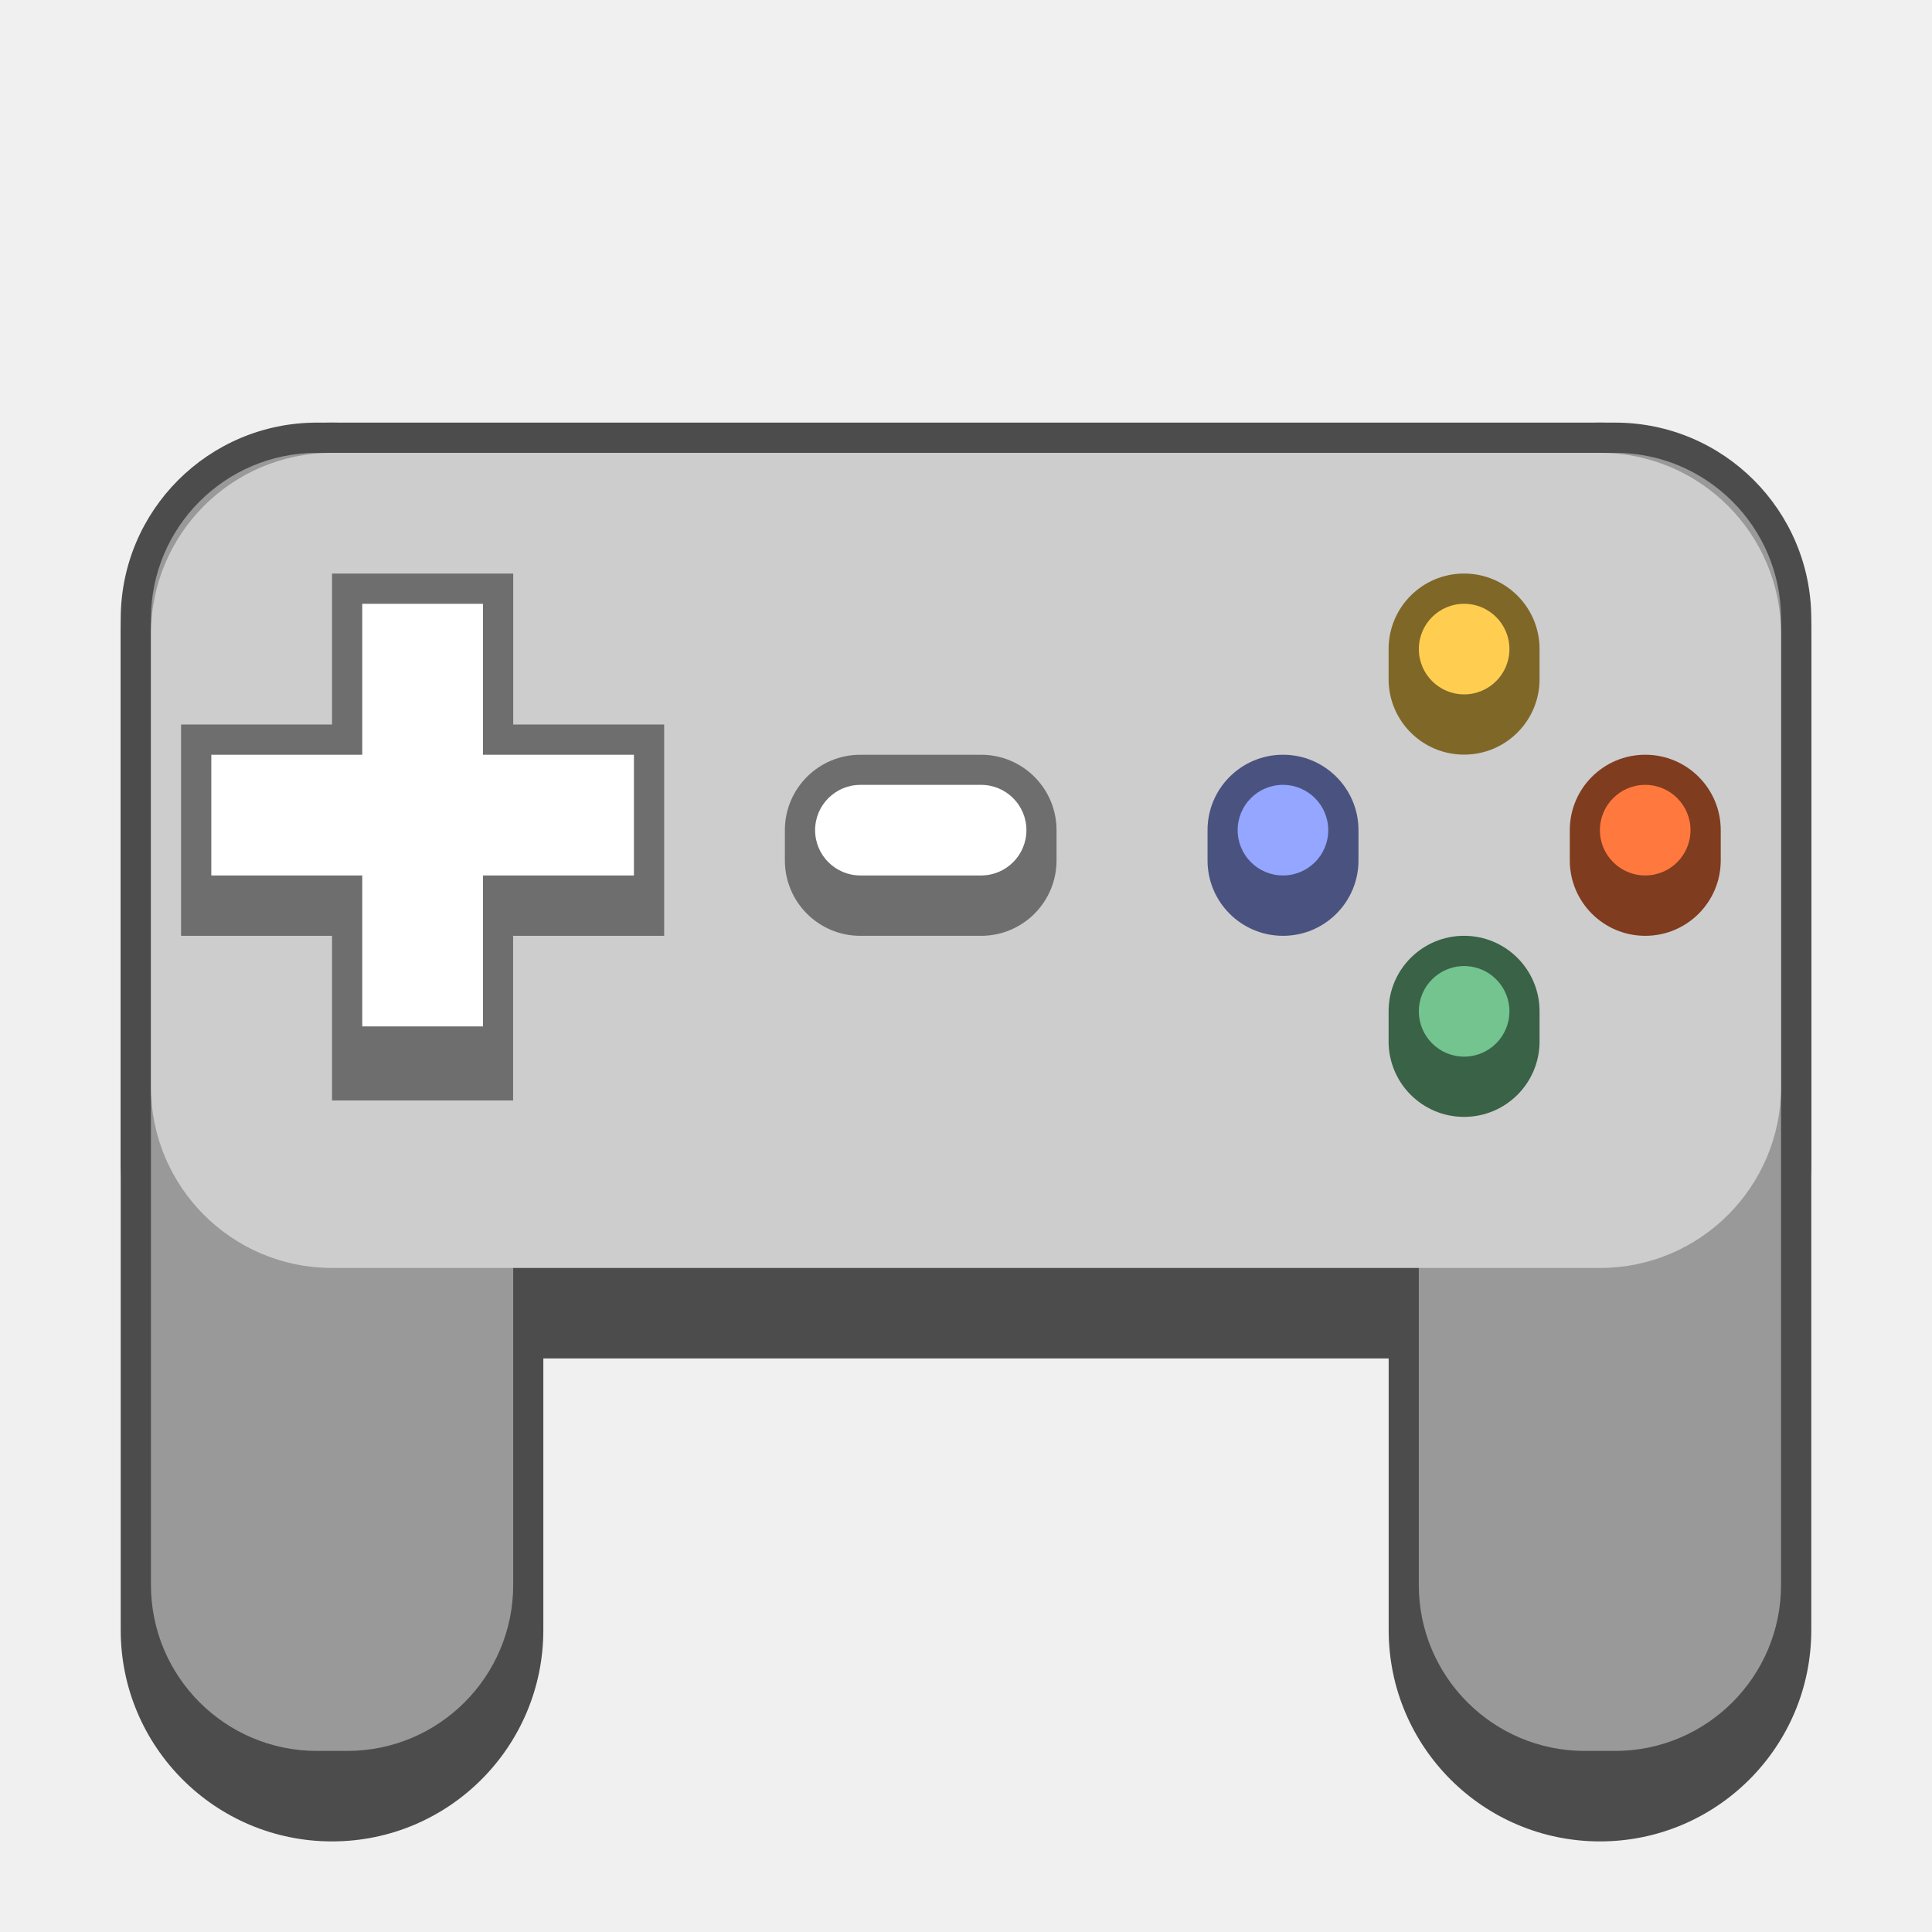
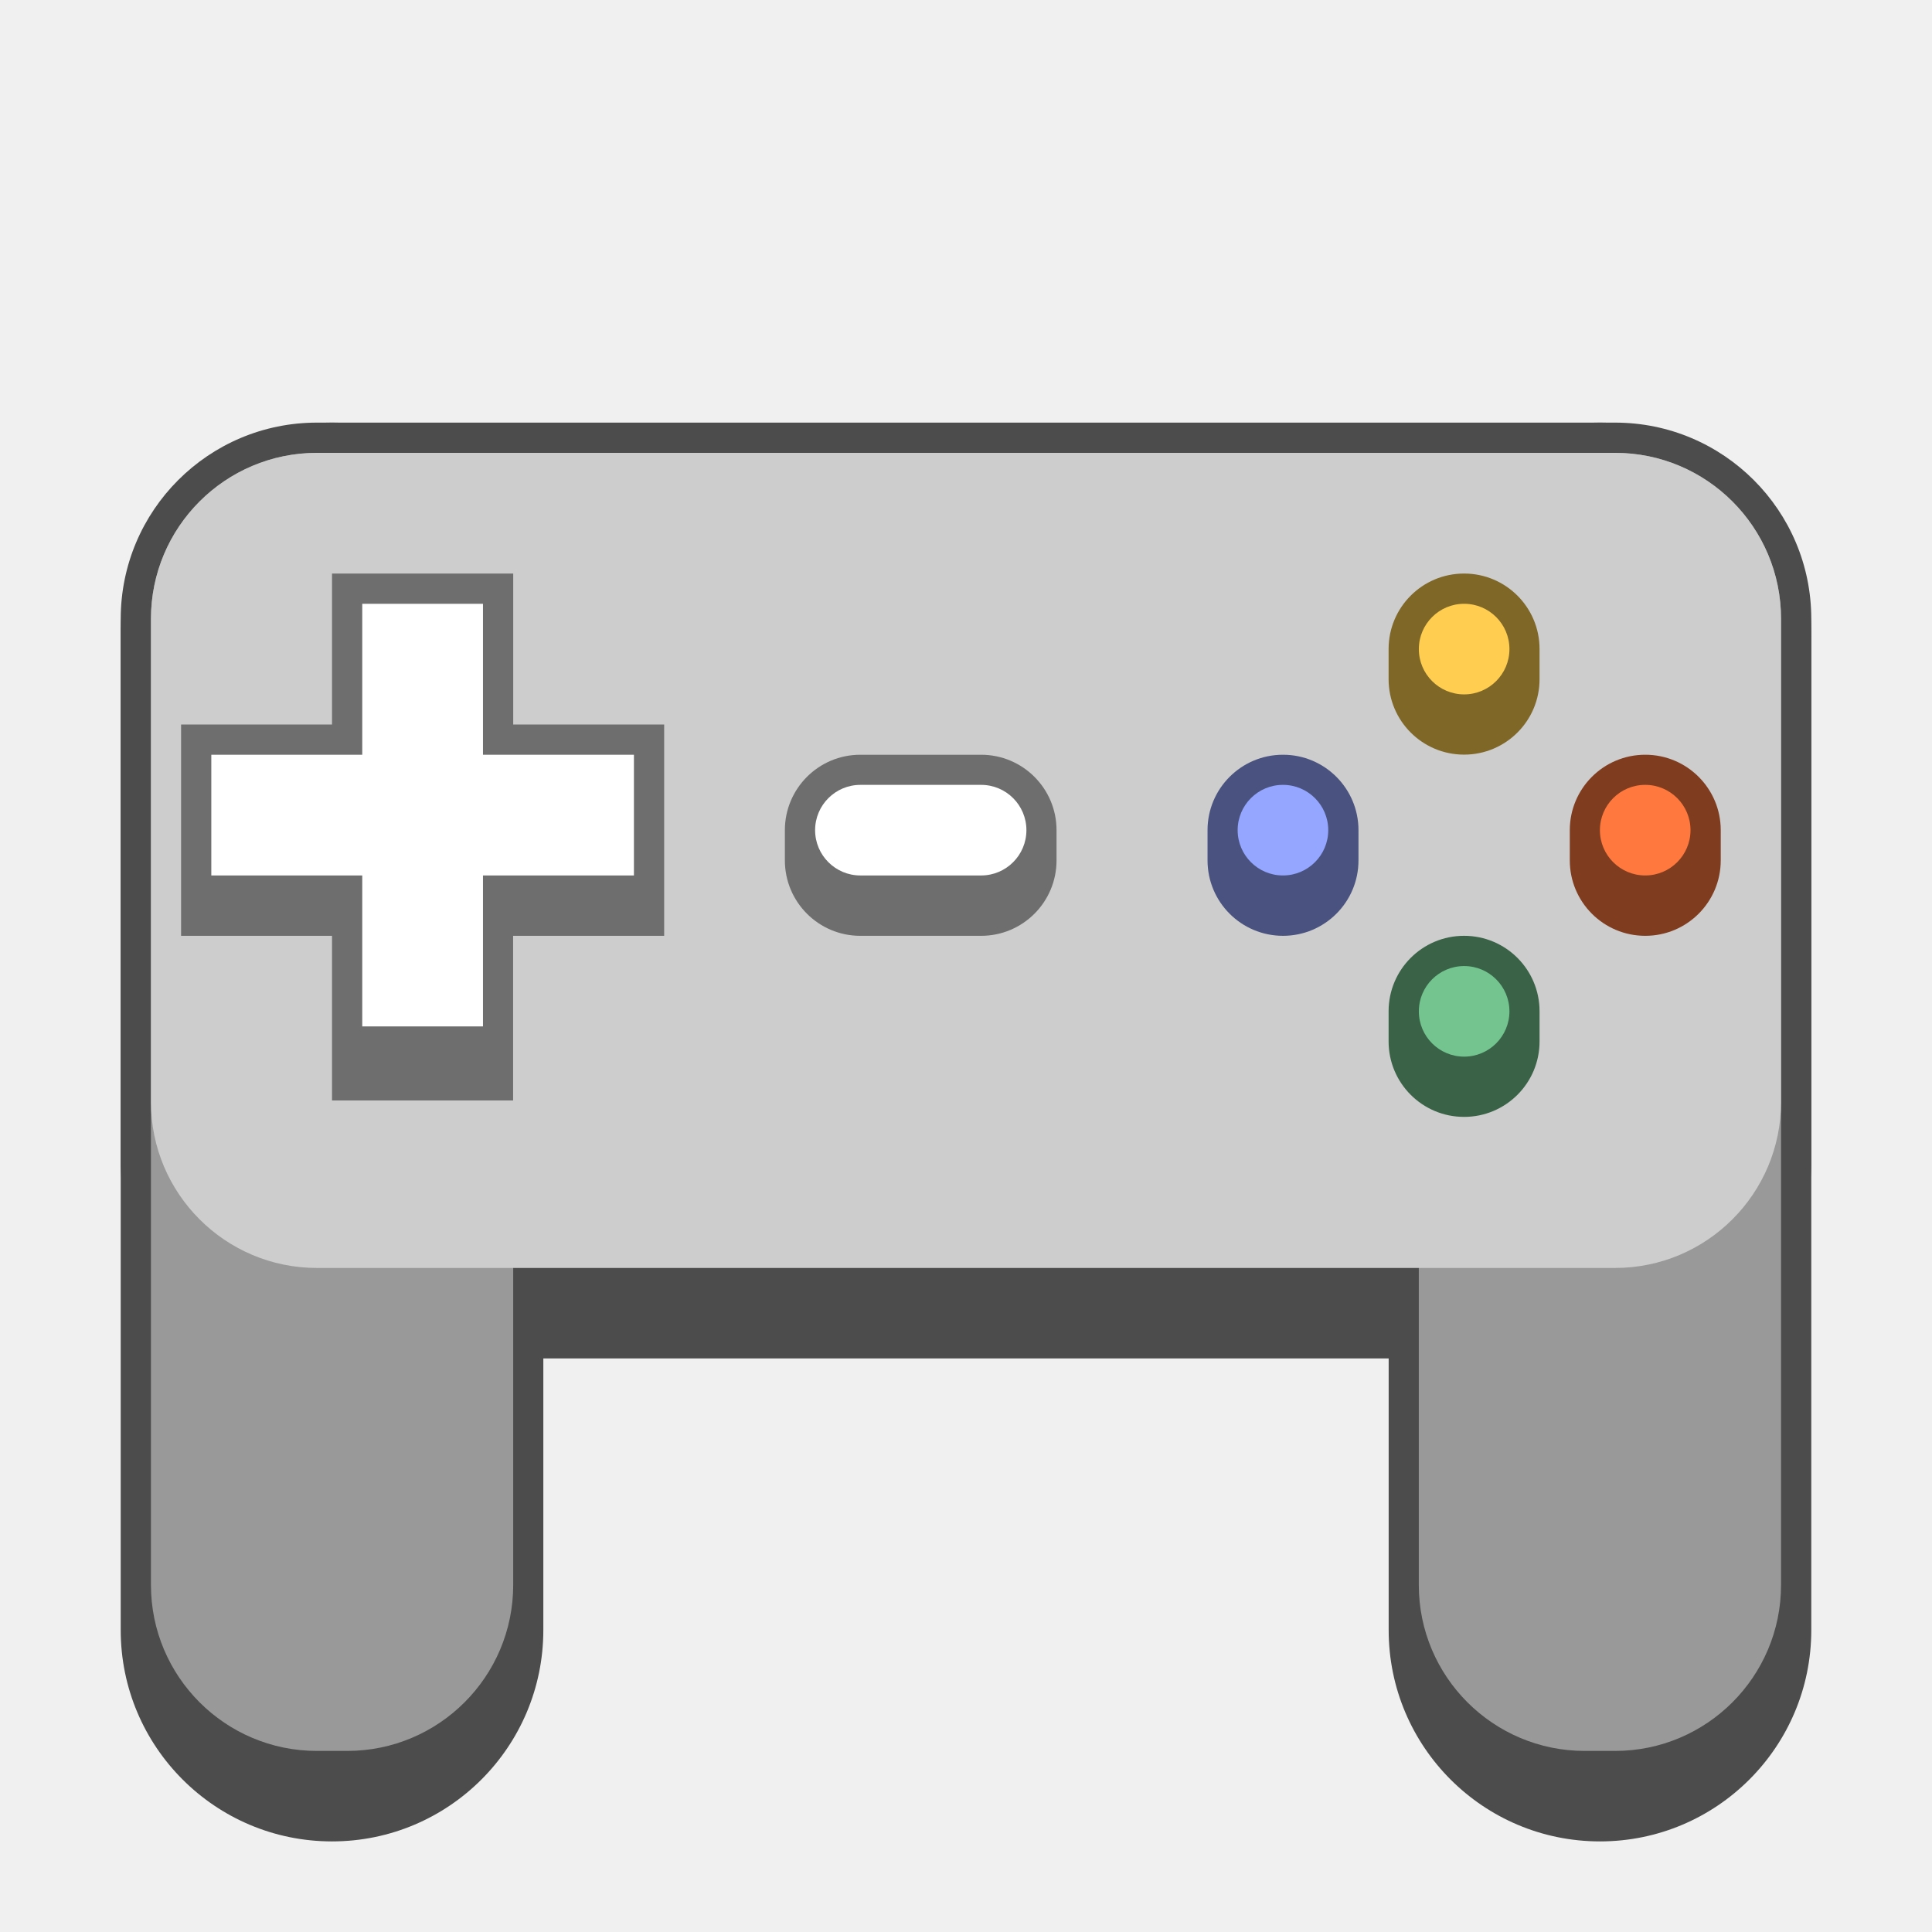
<svg xmlns="http://www.w3.org/2000/svg" width="64" height="64" viewBox="0 0 16.933 16.933" version="1.1" id="svg5">
  <defs id="defs2" />
  <rect style="opacity:1;fill:#4c4c4c;fill-opacity:1;stroke-width:0.265" id="rect1319" width="14.817" height="8.202" x="1.058" y="3.704" ry="1.72" />
  <rect style="fill:#4c4c4c;fill-opacity:1;stroke-width:0.823" id="rect25923" width="3.704" height="12.435" x="12.171" y="3.704" ry="1.852" />
  <rect style="fill:#4c4c4c;fill-opacity:1;stroke-width:0.823" id="rect25455" width="3.704" height="12.435" x="1.058" y="3.704" ry="1.852" />
  <rect style="fill:#999999;fill-opacity:1;stroke-width:0.907" id="rect27404" width="3.175" height="11.377" x="1.323" y="3.969" ry="1.455" />
  <rect style="fill:#999999;fill-opacity:1;stroke-width:0.907" id="rect27406" width="3.175" height="11.377" x="12.435" y="3.969" ry="1.455" />
-   <rect style="opacity:1;fill:#cdcdcd;fill-opacity:1;stroke-width:0.265" id="rect1162" width="14.287" height="7.144" x="1.323" y="3.969" ry="1.587" />
+   <rect style="opacity:1;fill:#cdcdcd;fill-opacity:1;stroke-width:0.265" id="rect1162" width="14.287" height="7.144" x="1.323" y="3.969" ry="1.455" />
  <path d="M 2.91,5.027 V 6.35 H 1.587 v 1.852 h 1.323 v 1.443 h 1.587 V 8.202 H 5.821 V 6.35 H 4.498 V 5.027 Z" id="path29597" style="fill:#6e6e6e;fill-opacity:1;stroke-width:0.385" />
  <path d="M 3.175,5.292 V 6.615 H 1.852 V 7.673 H 3.175 V 8.996 H 4.233 V 7.673 H 5.556 V 6.615 H 4.233 V 5.292 Z" style="fill:#ffffff;fill-opacity:1;stroke-width:0.265" id="path30435" />
  <rect style="fill:#6e6e6e;fill-opacity:1;stroke-width:0.529" id="rect28134" width="2.381" height="1.587" x="6.879" y="6.615" ry="0.661" />
  <rect style="fill:#ffffff;fill-opacity:1;stroke-width:0.529" id="rect31959" width="1.852" height="0.794" x="7.144" y="6.879" ry="0.397" />
  <g id="g565" transform="translate(2.910417,1.322917)">
    <rect style="fill:#7f6728;fill-opacity:1;stroke-width:0.529" id="rect33413" width="1.323" height="1.587" x="9.26" y="3.704" ry="0.661" />
    <circle style="fill:#ffce51;fill-opacity:1;stroke-width:0.529" id="path47119" cx="9.922" cy="4.366" r="0.397" />
    <rect style="fill:#396247;fill-opacity:1;stroke-width:0.529" id="rect33415" width="1.323" height="1.587" x="9.26" y="6.879" ry="0.661" />
    <circle style="fill:#73c48f;fill-opacity:1;stroke-width:0.353" id="path39229" cx="9.922" cy="7.541" r="0.397" />
    <rect style="fill:#7f3c1f;fill-opacity:1;stroke-width:0.529" id="rect33417" width="1.323" height="1.587" x="10.848" y="5.292" ry="0.661" />
    <circle style="fill:#ff793e;fill-opacity:1;stroke-width:0.529" id="path49171" cx="11.509" cy="5.953" r="0.397" />
    <rect style="fill:#4a537f;fill-opacity:1;stroke-width:0.529" id="rect33419" width="1.323" height="1.587" x="7.673" y="5.292" ry="0.661" />
    <circle style="fill:#94a6ff;fill-opacity:1;stroke-width:0.529" id="path45378" cx="8.334" cy="5.953" r="0.397" />
  </g>
</svg>
